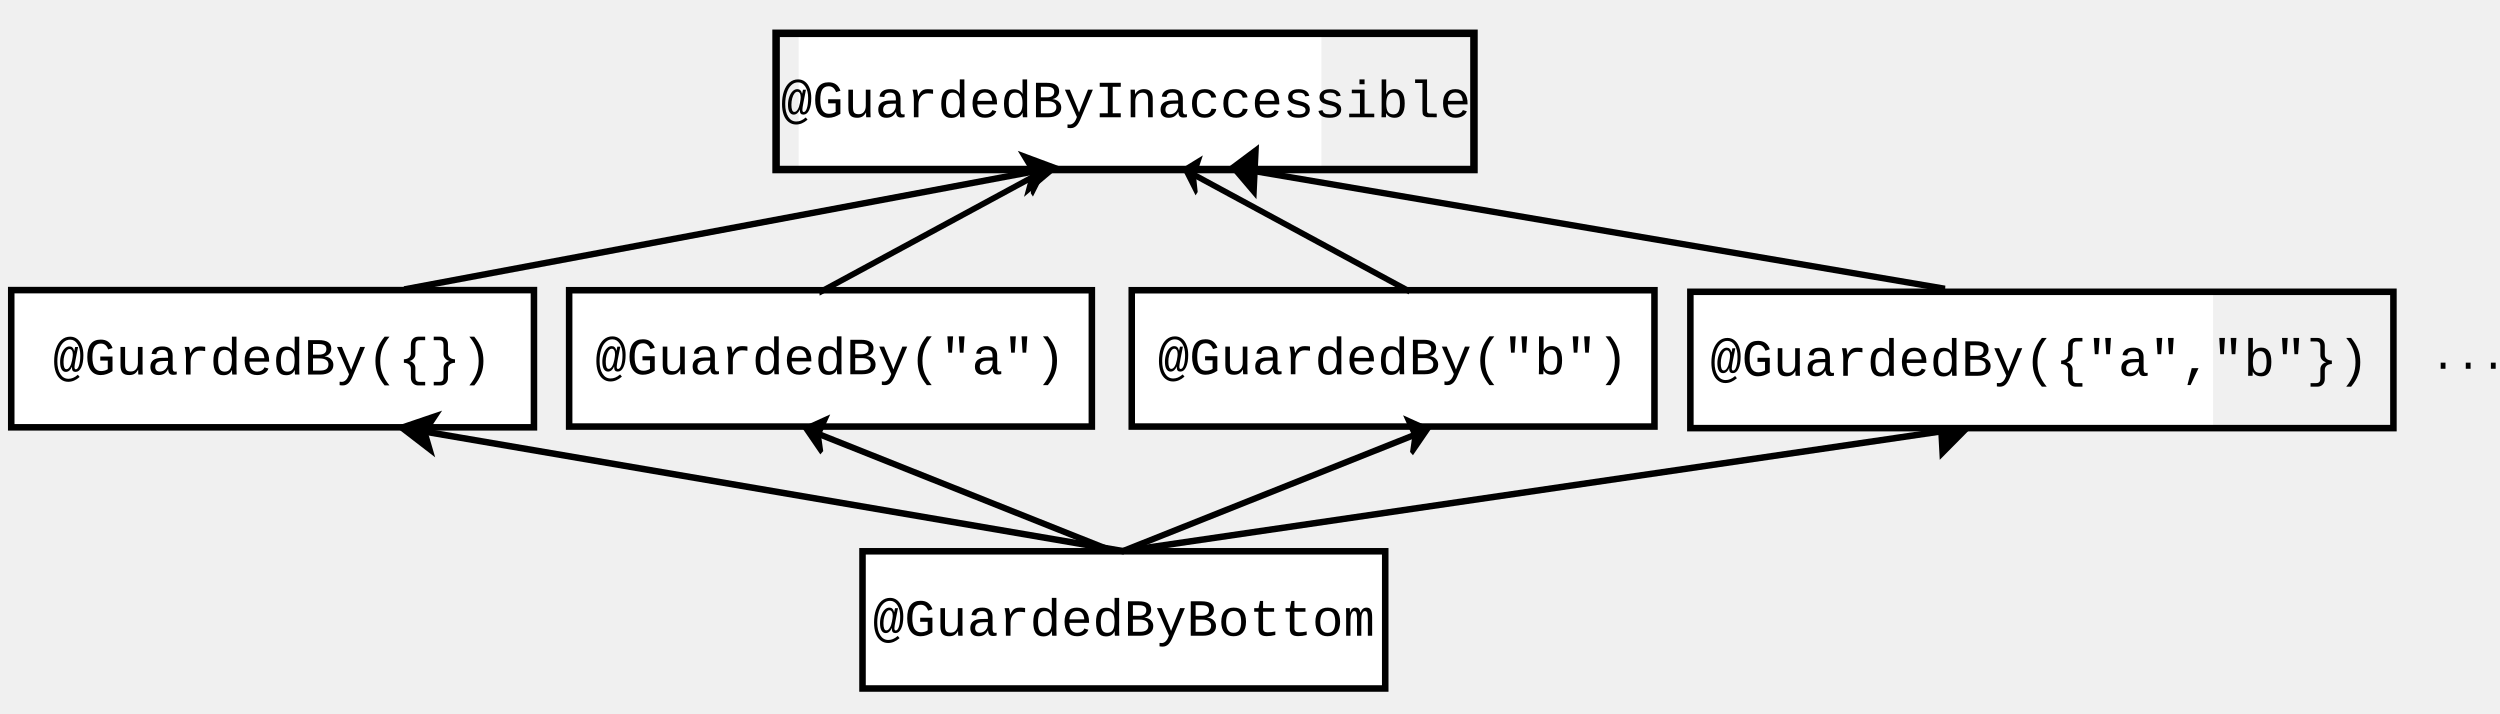
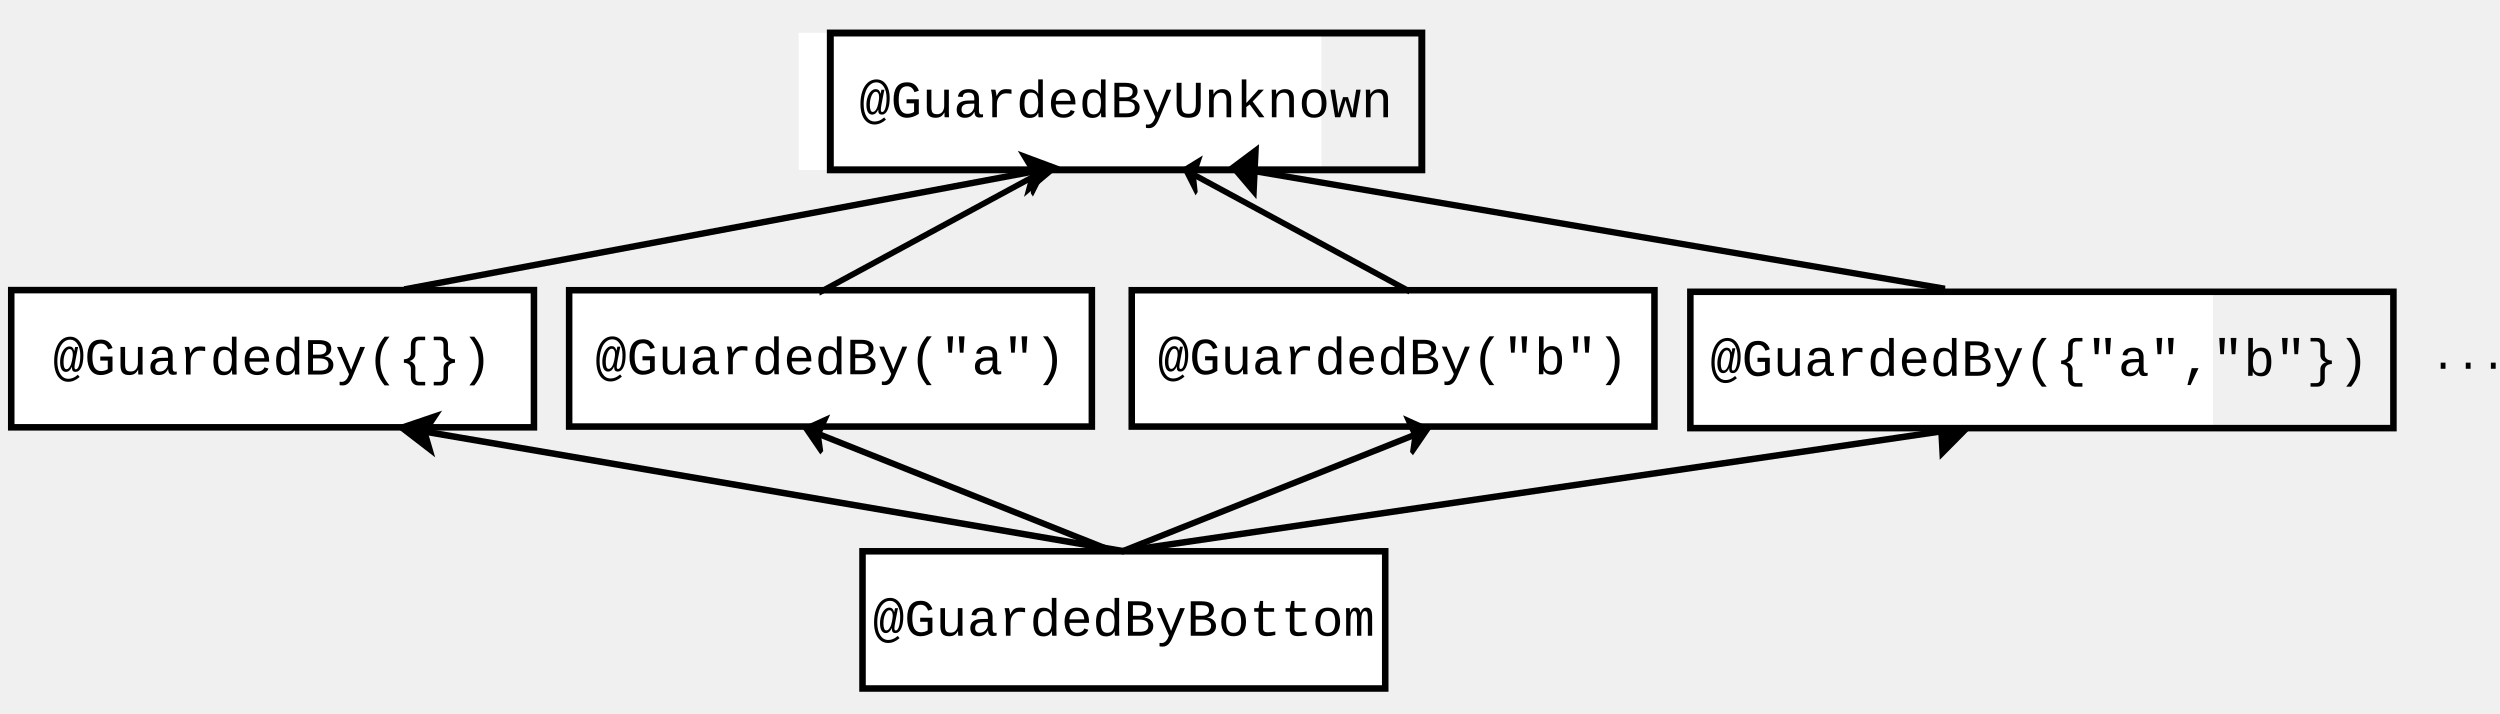
<svg xmlns="http://www.w3.org/2000/svg" width="682.54" height="194.88" viewBox="328 238 765.229 204.998" id="svg2" version="1.1">
  <defs id="defs196" />
  <g id="g4" transform="translate(2.239616,-0.00294728)">
    <rect style="fill:#ffffff" x="329.198" y="320.056" width="160" height="42" id="rect6" />
    <rect style="fill:none;stroke:#000000;stroke-width:2" x="329.198" y="320.056" width="160" height="42" id="rect8" />
    <text font-size="16" style="font-size:16px;font-style:normal;font-weight:normal;text-anchor:middle;fill:#000000;font-family:courier new" x="409.198" y="345.906" id="text10">
      <tspan x="409.198" y="345.906" id="tspan12">@GuardedBy({})</tspan>
    </text>
  </g>
  <g id="g58" transform="matrix(0.6109891,0,0,1,170.5862,-0.00294728)">
    <line style="fill:none;stroke:#000000;stroke-width:2" x1="820" y1="400" x2="1229.63" y2="363.337" id="line60" />
    <polygon style="fill:#000000" points="1243.58,362.089 1229.01,356.365 1230.26,370.309 " id="polygon62" />
    <polygon style="fill:none;stroke:#000000;stroke-width:2" points="1243.58,362.089 1229.01,356.365 1230.26,370.309 " id="polygon64" />
  </g>
  <g id="g66" transform="translate(-147.9929,-0.00294728)" style="stroke:#000000;stroke-opacity:1">
    <rect style="fill:#ffffff;stroke:#000000;stroke-opacity:1" x="740" y="400" width="160" height="42" id="rect68" />
    <rect style="fill:none;stroke:#000000;stroke-width:2;stroke-opacity:1" x="740" y="400" width="160" height="42" id="rect70" />
    <text font-size="16" style="font-size:16px;font-style:normal;font-weight:normal;text-anchor:middle;fill:#000000;font-family:courier new;stroke:none;stroke-opacity:1" x="820" y="425.85" id="text72">
      <tspan x="820" y="425.85" id="tspan74" style="fill:#000000;stroke:none;stroke-opacity:1">@GuardedByBottom</tspan>
    </text>
  </g>
  <text font-size="12.8" style="font-size:12.8px;font-style:normal;font-weight:normal;text-anchor:start;fill:#000000;font-family:courier new" x="820" y="260.998" id="text76">
    <tspan x="820" y="260.998" id="tspan78" />
  </text>
  <text font-size="12.8" style="font-size:12.8px;font-style:normal;font-weight:normal;text-anchor:start;fill:#000000;font-family:courier new" x="409.198" y="341.054" id="text80">
    <tspan x="409.198" y="341.054" id="tspan82" />
  </text>
  <g id="g84" transform="translate(2.239616,-0.00294728)">
    <rect style="fill:#ffffff" x="499.97" y="320.092" width="160" height="41.732" id="rect86" />
    <rect style="fill:none;stroke:#000000;stroke-width:2" x="499.97" y="320.092" width="160" height="41.732" id="rect88" />
    <text font-size="16" style="font-size:16px;font-style:normal;font-weight:normal;text-anchor:middle;fill:#000000;font-family:courier new" x="579.97" y="345.808" id="text90">
      <tspan x="579.97" y="345.808" id="tspan92">@GuardedBy("a")</tspan>
    </text>
  </g>
  <text font-size="12.8" style="font-size:12.8px;font-style:normal;font-weight:normal;text-anchor:start;fill:#000000;font-family:courier new" x="579.97" y="340.956" id="text94">
    <tspan x="579.97" y="340.956" id="tspan96" />
  </text>
  <g id="g98" transform="translate(-65.02886,-0.00294728)">
    <rect style="fill:#ffffff" x="739.446" y="320.092" width="160" height="41.732" id="rect100" />
    <rect style="fill:none;stroke:#000000;stroke-width:2" x="739.446" y="320.092" width="160" height="41.732" id="rect102" />
    <text font-size="16" style="font-size:16px;font-style:normal;font-weight:normal;text-anchor:middle;fill:#000000;font-family:courier new" x="819.446" y="345.808" id="text104">
      <tspan x="819.446" y="345.808" id="tspan106">@GuardedBy("b")</tspan>
    </text>
  </g>
  <text font-size="12.8" style="font-size:12.8px;font-style:normal;font-weight:normal;text-anchor:start;fill:#000000;font-family:courier new" x="819.446" y="340.956" id="text108">
    <tspan x="819.446" y="340.956" id="tspan110" />
  </text>
  <g id="g128" transform="matrix(0.9293118,0,0,1,-89.99116,-0.00294728)">
    <line style="fill:none;stroke:#000000;stroke-width:2" x1="820" y1="400" x2="589.585" y2="363.353" id="line130" />
    <polygon style="fill:#000000" points="582.178,362.175 592.84,358.808 589.585,363.353 591.269,368.684 " id="polygon132" />
    <polygon style="fill:none;stroke:#000000;stroke-width:2" points="582.178,362.175 592.84,358.808 589.585,363.353 591.269,368.684 " id="polygon134" />
  </g>
  <text font-size="12.8" style="font-size:12.8px;font-style:normal;font-weight:normal;text-anchor:start;fill:#000000;font-family:courier new" x="409.198" y="341.054" id="text144">
    <tspan x="409.198" y="341.054" id="tspan146" />
  </text>
  <g id="g168" transform="translate(-65.02886,-0.00294728)">
    <rect style="fill:#ffffff" x="910.434" y="320.572" width="160" height="41.732" id="rect170" />
    <rect style="fill:none;stroke:#000000;stroke-width:2" x="910.434" y="320.572" width="215.199" height="41.733" id="rect172" />
    <text font-size="16" style="font-size:16px;font-style:normal;font-weight:normal;text-anchor:middle;fill:#000000;font-family:courier new" x="1017.342" y="346.288" id="text174">
      <tspan x="1017.342" y="346.288" id="tspan176">@GuardedBy({"a","b"})</tspan>
    </text>
  </g>
  <g id="g186" transform="matrix(0.5551377,0,0,1,216.3493,-0.00294728)">
    <line style="fill:none;stroke:#000000;stroke-width:2" x1="820" y1="400" x2="980.928" y2="364.407" id="line188" />
    <polygon style="fill:#000000" points="980.928,364.407 977.407,360.064 988.251,362.787 979.566,369.828 " id="polygon190" />
    <polygon style="fill:none;stroke:#000000;stroke-width:2" points="980.928,364.407 977.407,360.064 988.251,362.787 979.566,369.828 " id="polygon192" />
  </g>
  <g transform="translate(-167.5371,-158.7024)" id="g66-6">
    <rect style="fill:#ffffff" x="740" y="400" width="160" height="42" id="rect68-0" />
-     <rect style="fill:none;stroke:#000000;stroke-width:2.303;stroke-opacity:1" x="733.091" y="-441.849" width="213.612" height="41.697" id="rect70-3" transform="scale(1,-1)" />
+     <rect style="fill:none;stroke:#000000;stroke-width:2.124;stroke-opacity:1" x="749.69" y="-441.938" width="181.056" height="41.876" id="rect70-3" transform="scale(1,-1)" />
    <text font-size="16" style="font-size:16px;font-style:normal;font-weight:normal;text-anchor:middle;fill:#000000;font-family:courier new" x="840.181" y="425.85" id="text72-9">
-       <tspan x="840.181" y="425.85" id="tspan74-0" style="fill:#000000">@GuardedByInaccessible</tspan>
+       <tspan x="840.181" y="425.85" id="tspan74-0" style="fill:#000000">@GuardedByUnknown</tspan>
    </text>
  </g>
  <g id="g58-5" transform="matrix(-0.5149479,0,0,0.9801094,1345.667,-72.3902)">
    <line style="fill:none;stroke:#000000;stroke-width:2" x1="820" y1="400" x2="1229.63" y2="363.337" id="line60-4" />
    <polygon style="fill:#000000" points="1229.01,356.365 1230.26,370.309 1243.58,362.089 " id="polygon62-0" />
    <polygon style="fill:none;stroke:#000000;stroke-width:2" points="1229.01,356.365 1230.26,370.309 1243.58,362.089 " id="polygon64-7" />
  </g>
  <g id="g186-4" transform="matrix(-0.4080645,0,0,0.9980089,1093.935,-78.82407)">
    <line style="fill:none;stroke:#000000;stroke-width:2" x1="820" y1="400" x2="980.928" y2="364.407" id="line188-8" />
    <polygon style="fill:#000000" points="977.407,360.064 988.251,362.787 979.566,369.828 980.928,364.407 " id="polygon190-5" />
    <polygon style="fill:none;stroke:#000000;stroke-width:2" points="977.407,360.064 988.251,362.787 979.566,369.828 980.928,364.407 " id="polygon192-7" />
  </g>
  <g id="g128-9-4" transform="matrix(-0.8362795,0,0,0.9852878,1137.46,-74.27169)">
    <line style="fill:none;stroke:#000000;stroke-width:2" x1="820" y1="400" x2="589.585" y2="363.353" id="line130-2-6" />
    <polygon style="fill:#000000" points="592.84,358.808 589.585,363.353 591.269,368.684 582.178,362.175 " id="polygon132-6-3" />
    <polygon style="fill:none;stroke:#000000;stroke-width:2" points="592.84,358.808 589.585,363.353 591.269,368.684 582.178,362.175 " id="polygon134-1-0" />
  </g>
  <text font-size="12.8" style="font-size:12.8px;font-style:normal;font-weight:normal;text-anchor:middle;fill:#000000;font-family:courier new" x="1083.502" y="344.131" id="text154">
    <tspan x="1083.502" y="344.131" id="tspan156">...</tspan>
  </text>
  <g id="g186-2" transform="matrix(-0.5551377,0,0,1,1123.24,-0.2581554)">
    <line style="fill:none;stroke:#000000;stroke-width:2" x1="820" y1="400" x2="980.928" y2="364.407" id="line188-86" />
    <polygon style="fill:#000000" points="977.407,360.064 988.251,362.787 979.566,369.828 980.928,364.407 " id="polygon190-4" />
    <polygon style="fill:none;stroke:#000000;stroke-width:2" points="977.407,360.064 988.251,362.787 979.566,369.828 980.928,364.407 " id="polygon192-2" />
  </g>
  <g id="g186-4-0" transform="matrix(0.4080645,0,0,0.9980089,244.19,-78.44062)">
    <line style="fill:none;stroke:#000000;stroke-width:2" x1="820" y1="400" x2="980.928" y2="364.407" id="line188-8-6" />
    <polygon style="fill:#000000" points="980.928,364.407 977.407,360.064 988.251,362.787 979.566,369.828 " id="polygon190-5-3" />
    <polygon style="fill:none;stroke:#000000;stroke-width:2" points="980.928,364.407 977.407,360.064 988.251,362.787 979.566,369.828 " id="polygon192-7-3" />
  </g>
</svg>
